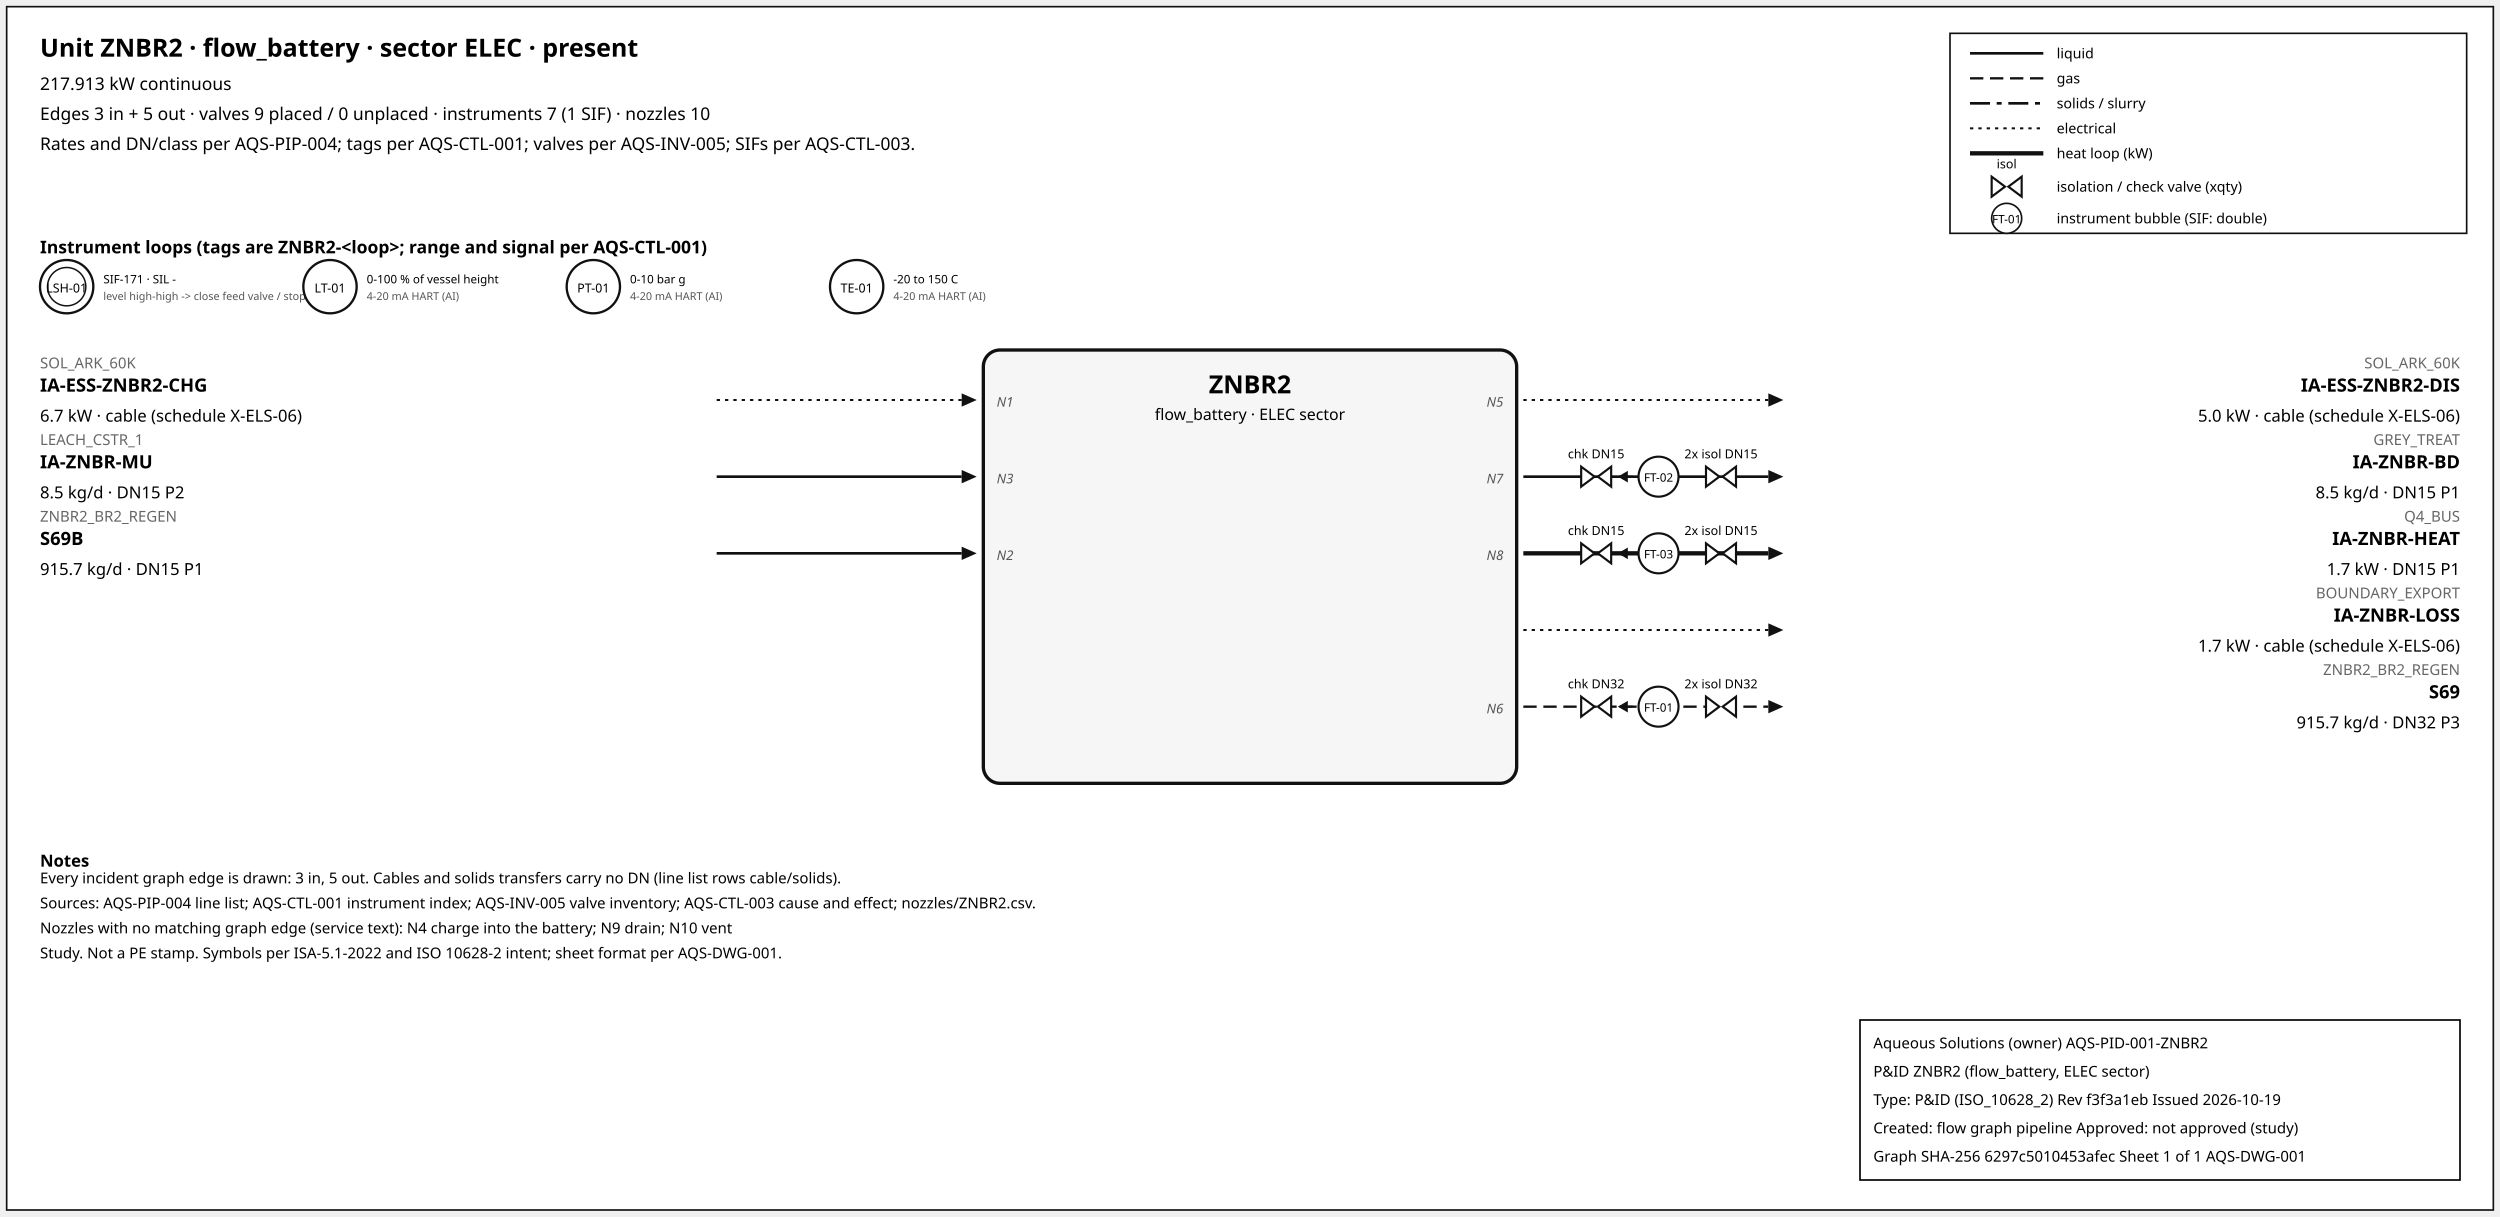
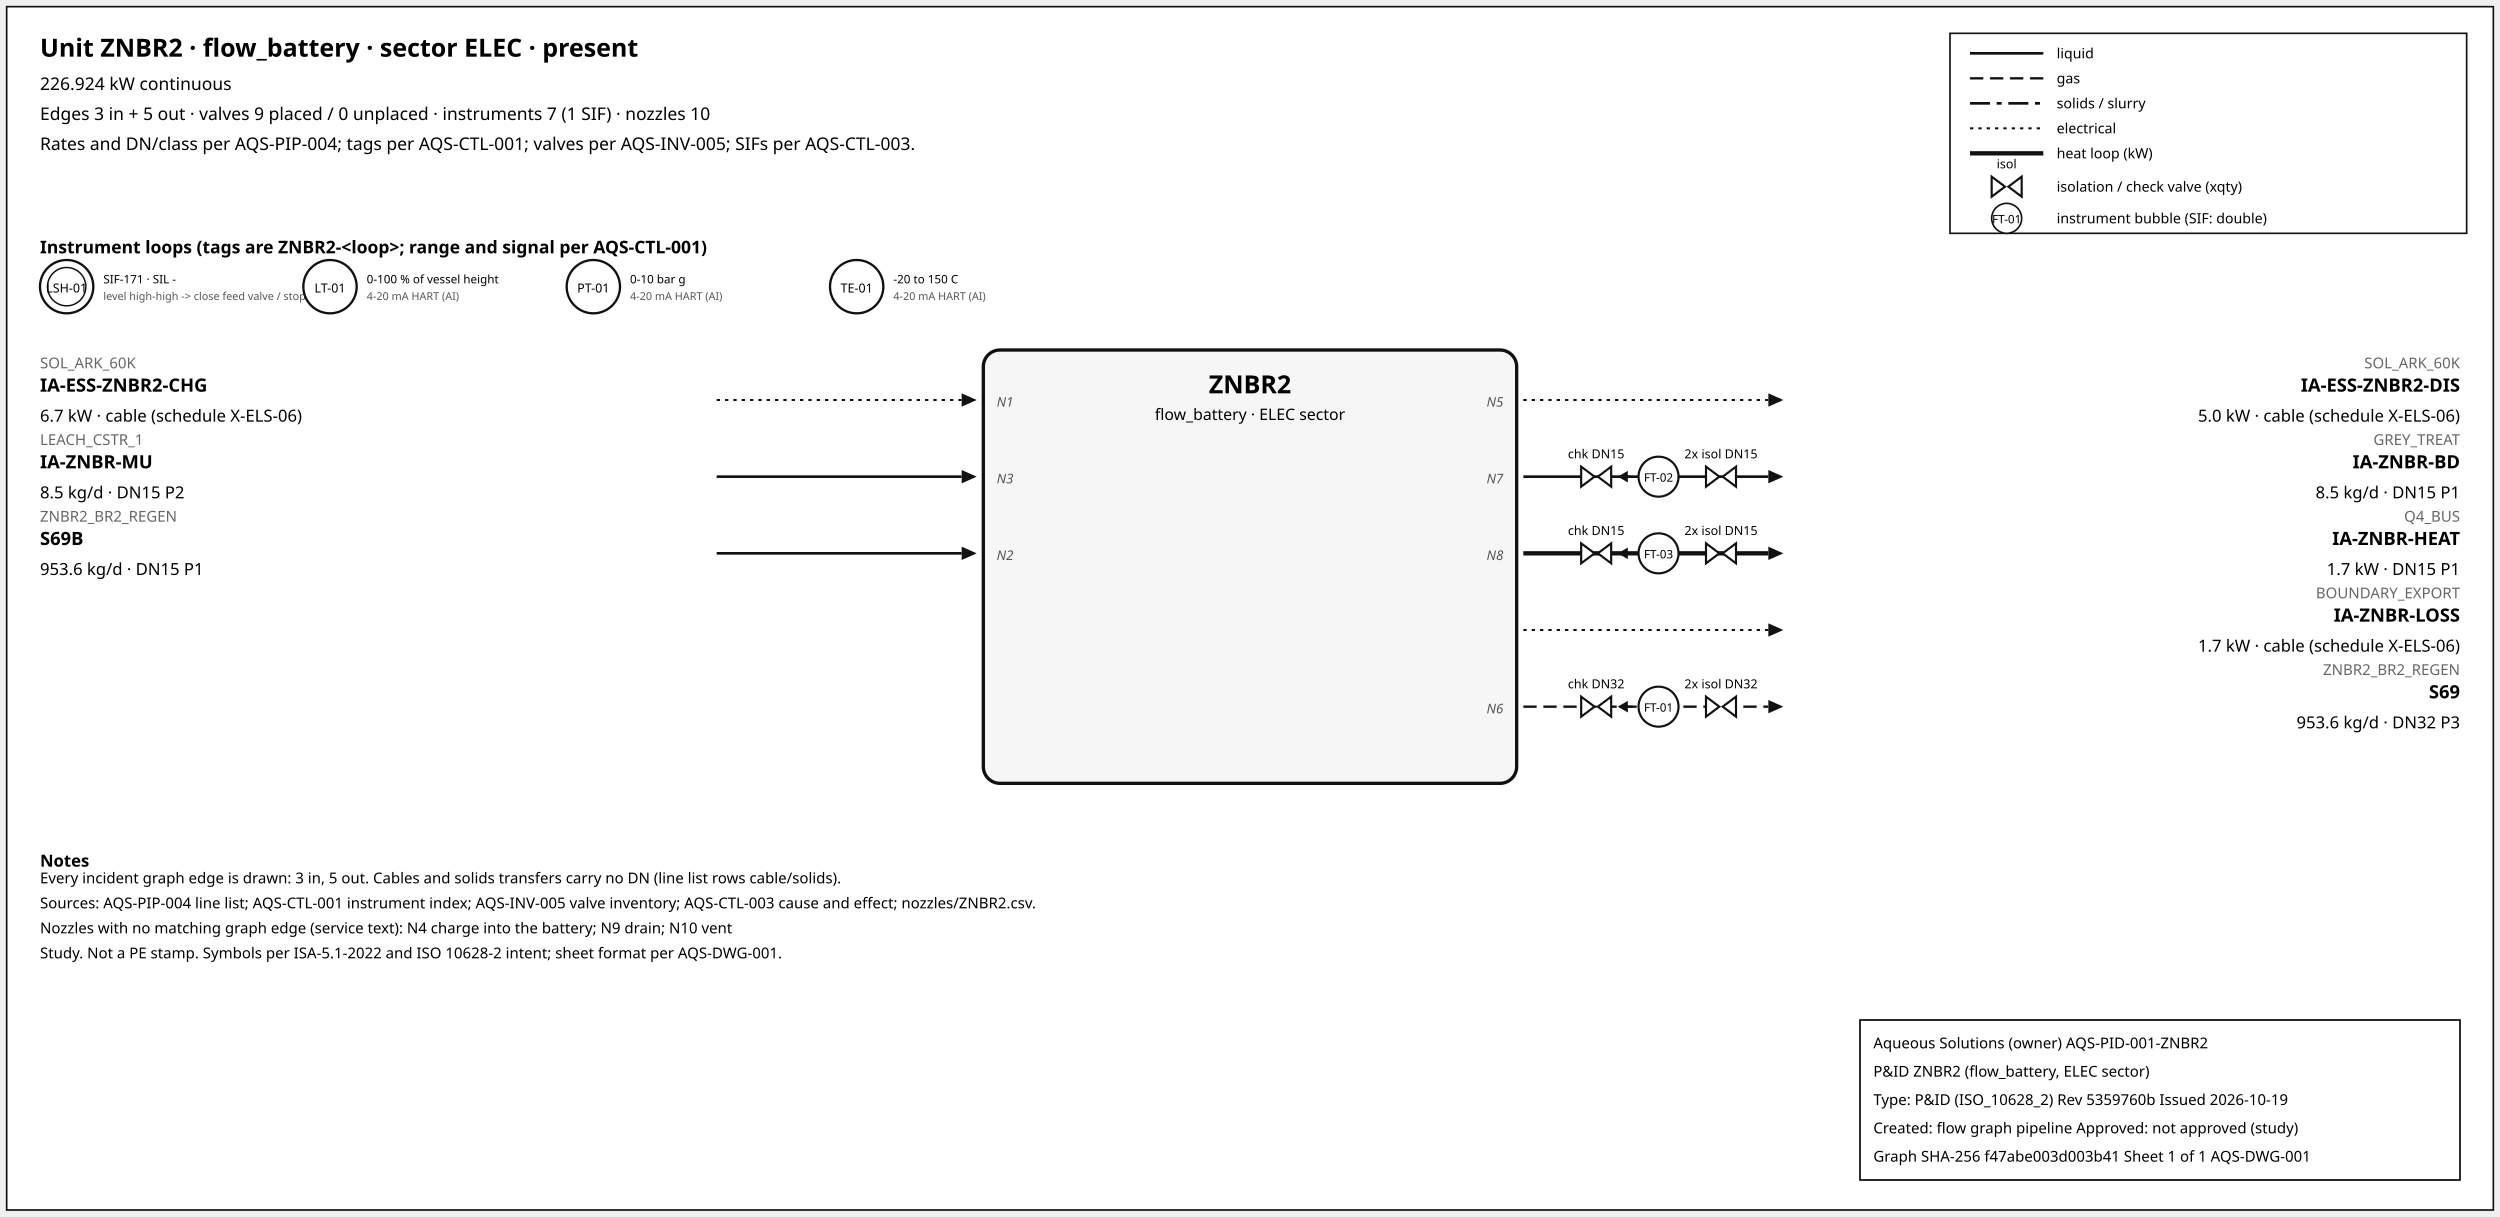
<svg xmlns="http://www.w3.org/2000/svg" width="1500" height="730" font-family="sans-serif">
  <rect x="4" y="4" width="1492" height="722" fill="white" stroke="#111" />
  <text x="24" y="34" font-size="15" font-weight="600">Unit ZNBR2 · flow_battery · sector ELEC · present</text>
-   <text x="24" y="54" font-size="10.5">217.913 kW continuous</text>
+   <text x="24" y="54" font-size="10.5">226.924 kW continuous</text>
  <text x="24" y="72" font-size="10.5">Edges 3 in + 5 out · valves 9 placed / 0 unplaced · instruments 7 (1 SIF) · nozzles 10</text>
  <text x="24" y="90" font-size="10.5">Rates and DN/class per AQS-PIP-004; tags per AQS-CTL-001; valves per AQS-INV-005; SIFs per AQS-CTL-003.</text>
  <rect x="1170" y="20" width="310" height="120" fill="white" stroke="#111" />
  <line x1="1182" y1="32" x2="1226" y2="32" stroke="#111" stroke-width="1.6" />
  <text x="1234" y="35" font-size="8.5">liquid</text>
  <line x1="1182" y1="47" x2="1226" y2="47" stroke="#111" stroke-width="1.4" stroke-dasharray="8,4" />
  <text x="1234" y="50" font-size="8.5">gas</text>
  <line x1="1182" y1="62" x2="1226" y2="62" stroke="#111" stroke-width="1.6" stroke-dasharray="12,4,3,4" />
  <text x="1234" y="65" font-size="8.5">solids / slurry</text>
  <line x1="1182" y1="77" x2="1226" y2="77" stroke="#111" stroke-width="1.2" stroke-dasharray="2,3" />
  <text x="1234" y="80" font-size="8.5">electrical</text>
  <line x1="1182" y1="92" x2="1226" y2="92" stroke="#111" stroke-width="2.6" />
  <text x="1234" y="95" font-size="8.5">heat loop (kW)</text>
  <path d="M 1195.0,106 L 1203.0,112 L 1195.0,118 Z M 1213.0,106 L 1205.0,112 L 1213.0,118 Z" fill="white" stroke="#111" stroke-width="1.3" />
  <text x="1204.0" y="101.0" font-size="7.5" text-anchor="middle">isol</text>
  <text x="1234" y="115" font-size="8.5">isolation / check valve (xqty)</text>
  <circle cx="1204" cy="131" r="9" fill="white" stroke="#111" />
  <text x="1204" y="134" font-size="7" text-anchor="middle">FT-01</text>
  <text x="1234" y="134" font-size="8.5">instrument bubble (SIF: double)</text>
  <text x="24" y="152" font-size="10.5" font-weight="600">Instrument loops (tags are ZNBR2-&lt;loop&gt;; range and signal per AQS-CTL-001)</text>
  <circle cx="40" cy="172" r="16" fill="white" stroke="#111" stroke-width="1.4" />
  <circle cx="40" cy="172" r="11.5" fill="none" stroke="#111" stroke-width="0.9" />
  <text x="40" y="175.5" font-size="7.5" text-anchor="middle">LSH-01</text>
  <text x="62" y="170" font-size="7">SIF-171 · SIL -</text>
  <text x="62" y="180" font-size="6.5" fill="#555">level high-high -&gt; close feed valve / stop f</text>
  <circle cx="198" cy="172" r="16" fill="white" stroke="#111" stroke-width="1.4" />
  <text x="198" y="175.5" font-size="7.5" text-anchor="middle">LT-01</text>
  <text x="220" y="170" font-size="7">0-100 % of vessel height</text>
  <text x="220" y="180" font-size="6.5" fill="#555">4-20 mA HART (AI)</text>
  <circle cx="356" cy="172" r="16" fill="white" stroke="#111" stroke-width="1.4" />
  <text x="356" y="175.5" font-size="7.5" text-anchor="middle">PT-01</text>
  <text x="378" y="170" font-size="7">0-10 bar g</text>
  <text x="378" y="180" font-size="6.5" fill="#555">4-20 mA HART (AI)</text>
  <circle cx="514" cy="172" r="16" fill="white" stroke="#111" stroke-width="1.4" />
  <text x="514" y="175.5" font-size="7.5" text-anchor="middle">TE-01</text>
  <text x="536" y="170" font-size="7">-20 to 150 C</text>
  <text x="536" y="180" font-size="6.5" fill="#555">4-20 mA HART (AI)</text>
  <rect x="590" y="210" width="320" height="260" rx="10" fill="#f6f6f6" stroke="#111" stroke-width="2" />
  <text x="750.0" y="236" font-size="15" font-weight="700" text-anchor="middle">ZNBR2</text>
  <text x="750.0" y="252" font-size="9.5" text-anchor="middle">flow_battery · ELEC sector</text>
  <line x1="430" y1="240" x2="577" y2="240" stroke="#111" stroke-width="1.2" stroke-dasharray="2,3" class="edge-in" />
  <polygon points="586,240 577,236 577,244" fill="#111" />
  <text x="24" y="221" font-size="9" fill="#666" text-anchor="start">SOL_ARK_60K</text>
  <text x="24" y="235" font-size="11" font-weight="600" text-anchor="start">IA-ESS-ZNBR2-CHG</text>
  <text x="24" y="253" font-size="10" text-anchor="start">6.7 kW · cable (schedule X-ELS-06)</text>
  <text x="598" y="244" font-size="8" font-style="italic" fill="#555" text-anchor="start">N1</text>
  <line x1="430" y1="286" x2="577" y2="286" stroke="#111" stroke-width="1.6" class="edge-in" />
  <polygon points="586,286 577,282 577,290" fill="#111" />
  <text x="24" y="267" font-size="9" fill="#666" text-anchor="start">LEACH_CSTR_1</text>
  <text x="24" y="281" font-size="11" font-weight="600" text-anchor="start">IA-ZNBR-MU</text>
  <text x="24" y="299" font-size="10" text-anchor="start">8.5 kg/d · DN15 P2</text>
  <text x="598" y="290" font-size="8" font-style="italic" fill="#555" text-anchor="start">N3</text>
  <line x1="430" y1="332" x2="577" y2="332" stroke="#111" stroke-width="1.6" class="edge-in" />
  <polygon points="586,332 577,328 577,336" fill="#111" />
  <text x="24" y="313" font-size="9" fill="#666" text-anchor="start">ZNBR2_BR2_REGEN</text>
  <text x="24" y="327" font-size="11" font-weight="600" text-anchor="start">S69B</text>
-   <text x="24" y="345" font-size="10" text-anchor="start">915.7 kg/d · DN15 P1</text>
+   <text x="24" y="345" font-size="10" text-anchor="start">953.6 kg/d · DN15 P1</text>
  <text x="598" y="336" font-size="8" font-style="italic" fill="#555" text-anchor="start">N2</text>
  <line x1="914" y1="240" x2="1061" y2="240" stroke="#111" stroke-width="1.2" stroke-dasharray="2,3" class="edge-out" />
  <polygon points="1070,240 1061,236 1061,244" fill="#111" />
  <text x="1476" y="221" font-size="9" fill="#666" text-anchor="end">SOL_ARK_60K</text>
  <text x="1476" y="235" font-size="11" font-weight="600" text-anchor="end">IA-ESS-ZNBR2-DIS</text>
  <text x="1476" y="253" font-size="10" text-anchor="end">5.0 kW · cable (schedule X-ELS-06)</text>
  <text x="902" y="244" font-size="8" font-style="italic" fill="#555" text-anchor="end">N5</text>
  <line x1="914" y1="286" x2="1061" y2="286" stroke="#111" stroke-width="1.6" class="edge-out" />
  <polygon points="1070,286 1061,282 1061,290" fill="#111" />
  <text x="1476" y="267" font-size="9" fill="#666" text-anchor="end">GREY_TREAT</text>
  <text x="1476" y="281" font-size="11" font-weight="600" text-anchor="end">IA-ZNBR-BD</text>
  <text x="1476" y="299" font-size="10" text-anchor="end">8.5 kg/d · DN15 P1</text>
  <text x="902" y="290" font-size="8" font-style="italic" fill="#555" text-anchor="end">N7</text>
  <line x1="979.7" y1="286" x2="971.7" y2="286" stroke="#111" stroke-width="1.2" />
  <polygon points="970.7,286 976.7,282.5 976.7,289.5" fill="#111" />
  <path d="M 948.7,280 L 956.7,286 L 948.7,292 Z M 966.7,280 L 958.7,286 L 966.7,292 Z" fill="white" stroke="#111" stroke-width="1.3" />
  <text x="957.7" y="275.0" font-size="7.5" text-anchor="middle">chk DN15</text>
  <path d="M 1023.6,280 L 1031.6,286 L 1023.6,292 Z M 1041.6,280 L 1033.6,286 L 1041.6,292 Z" fill="white" stroke="#111" stroke-width="1.3" />
  <text x="1032.6" y="275.0" font-size="7.5" text-anchor="middle">2x isol DN15</text>
  <circle cx="995.12" cy="286" r="12" fill="white" stroke="#111" stroke-width="1.3" />
  <text x="995.12" y="289" font-size="7" text-anchor="middle">FT-02</text>
  <line x1="914" y1="332" x2="1061" y2="332" stroke="#111" stroke-width="2.6" class="edge-out" />
  <polygon points="1070,332 1061,328 1061,336" fill="#111" />
  <text x="1476" y="313" font-size="9" fill="#666" text-anchor="end">Q4_BUS</text>
  <text x="1476" y="327" font-size="11" font-weight="600" text-anchor="end">IA-ZNBR-HEAT</text>
  <text x="1476" y="345" font-size="10" text-anchor="end">1.7 kW · DN15 P1</text>
  <text x="902" y="336" font-size="8" font-style="italic" fill="#555" text-anchor="end">N8</text>
  <line x1="979.7" y1="332" x2="971.7" y2="332" stroke="#111" stroke-width="1.2" />
  <polygon points="970.7,332 976.7,328.5 976.7,335.5" fill="#111" />
  <path d="M 948.7,326 L 956.7,332 L 948.7,338 Z M 966.7,326 L 958.7,332 L 966.7,338 Z" fill="white" stroke="#111" stroke-width="1.3" />
  <text x="957.7" y="321.0" font-size="7.5" text-anchor="middle">chk DN15</text>
  <path d="M 1023.6,326 L 1031.6,332 L 1023.6,338 Z M 1041.6,326 L 1033.6,332 L 1041.6,338 Z" fill="white" stroke="#111" stroke-width="1.3" />
  <text x="1032.6" y="321.0" font-size="7.5" text-anchor="middle">2x isol DN15</text>
  <circle cx="995.12" cy="332" r="12" fill="white" stroke="#111" stroke-width="1.3" />
  <text x="995.12" y="335" font-size="7" text-anchor="middle">FT-03</text>
  <line x1="914" y1="378" x2="1061" y2="378" stroke="#111" stroke-width="1.2" stroke-dasharray="2,3" class="edge-out" />
  <polygon points="1070,378 1061,374 1061,382" fill="#111" />
  <text x="1476" y="359" font-size="9" fill="#666" text-anchor="end">BOUNDARY_EXPORT</text>
  <text x="1476" y="373" font-size="11" font-weight="600" text-anchor="end">IA-ZNBR-LOSS</text>
  <text x="1476" y="391" font-size="10" text-anchor="end">1.7 kW · cable (schedule X-ELS-06)</text>
  <line x1="914" y1="424" x2="1061" y2="424" stroke="#111" stroke-width="1.4" stroke-dasharray="8,4" class="edge-out" />
  <polygon points="1070,424 1061,420 1061,428" fill="#111" />
  <text x="1476" y="405" font-size="9" fill="#666" text-anchor="end">ZNBR2_BR2_REGEN</text>
  <text x="1476" y="419" font-size="11" font-weight="600" text-anchor="end">S69</text>
-   <text x="1476" y="437" font-size="10" text-anchor="end">915.7 kg/d · DN32 P3</text>
+   <text x="1476" y="437" font-size="10" text-anchor="end">953.6 kg/d · DN32 P3</text>
  <text x="902" y="428" font-size="8" font-style="italic" fill="#555" text-anchor="end">N6</text>
  <line x1="979.7" y1="424" x2="971.7" y2="424" stroke="#111" stroke-width="1.2" />
  <polygon points="970.7,424 976.7,420.5 976.7,427.5" fill="#111" />
  <path d="M 948.7,418 L 956.7,424 L 948.7,430 Z M 966.7,418 L 958.7,424 L 966.7,430 Z" fill="white" stroke="#111" stroke-width="1.3" />
  <text x="957.7" y="413.0" font-size="7.5" text-anchor="middle">chk DN32</text>
  <path d="M 1023.6,418 L 1031.6,424 L 1023.6,430 Z M 1041.6,418 L 1033.6,424 L 1041.6,430 Z" fill="white" stroke="#111" stroke-width="1.3" />
  <text x="1032.6" y="413.0" font-size="7.5" text-anchor="middle">2x isol DN32</text>
  <circle cx="995.12" cy="424" r="12" fill="white" stroke="#111" stroke-width="1.3" />
  <text x="995.12" y="427" font-size="7" text-anchor="middle">FT-01</text>
  <text x="24" y="520" font-size="10" font-weight="600">Notes</text>
  <text x="24" y="530" font-size="9">Every incident graph edge is drawn: 3 in, 5 out. Cables and solids transfers carry no DN (line list rows cable/solids).</text>
  <text x="24" y="545" font-size="9">Sources: AQS-PIP-004 line list; AQS-CTL-001 instrument index; AQS-INV-005 valve inventory; AQS-CTL-003 cause and effect; nozzles/ZNBR2.csv.</text>
  <text x="24" y="560" font-size="9">Nozzles with no matching graph edge (service text): N4 charge into the battery; N9 drain; N10 vent</text>
  <text x="24" y="575" font-size="9">Study. Not a PE stamp. Symbols per ISA-5.1-2022 and ISO 10628-2 intent; sheet format per AQS-DWG-001.</text>
  <g id="aqs-title-block">
    <rect x="1116" y="612" width="360" height="96" fill="white" stroke="black" stroke-width="1" />
    <text x="1124" y="629" font-size="9">Aqueous Solutions (owner)   AQS-PID-001-ZNBR2</text>
    <text x="1124" y="646" font-size="9">P&amp;ID ZNBR2 (flow_battery, ELEC sector)</text>
-     <text x="1124" y="663" font-size="9">Type: P&amp;ID (ISO_10628_2)   Rev f3f3a1eb   Issued 2026-10-19</text>
+     <text x="1124" y="663" font-size="9">Type: P&amp;ID (ISO_10628_2)   Rev 5359760b   Issued 2026-10-19</text>
    <text x="1124" y="680" font-size="9">Created: flow graph pipeline   Approved: not approved (study)</text>
-     <text x="1124" y="697" font-size="9">Graph SHA-256 6297c5010453afec   Sheet 1 of 1   AQS-DWG-001</text>
+     <text x="1124" y="697" font-size="9">Graph SHA-256 f47abe003d003b41   Sheet 1 of 1   AQS-DWG-001</text>
  </g>
</svg>
